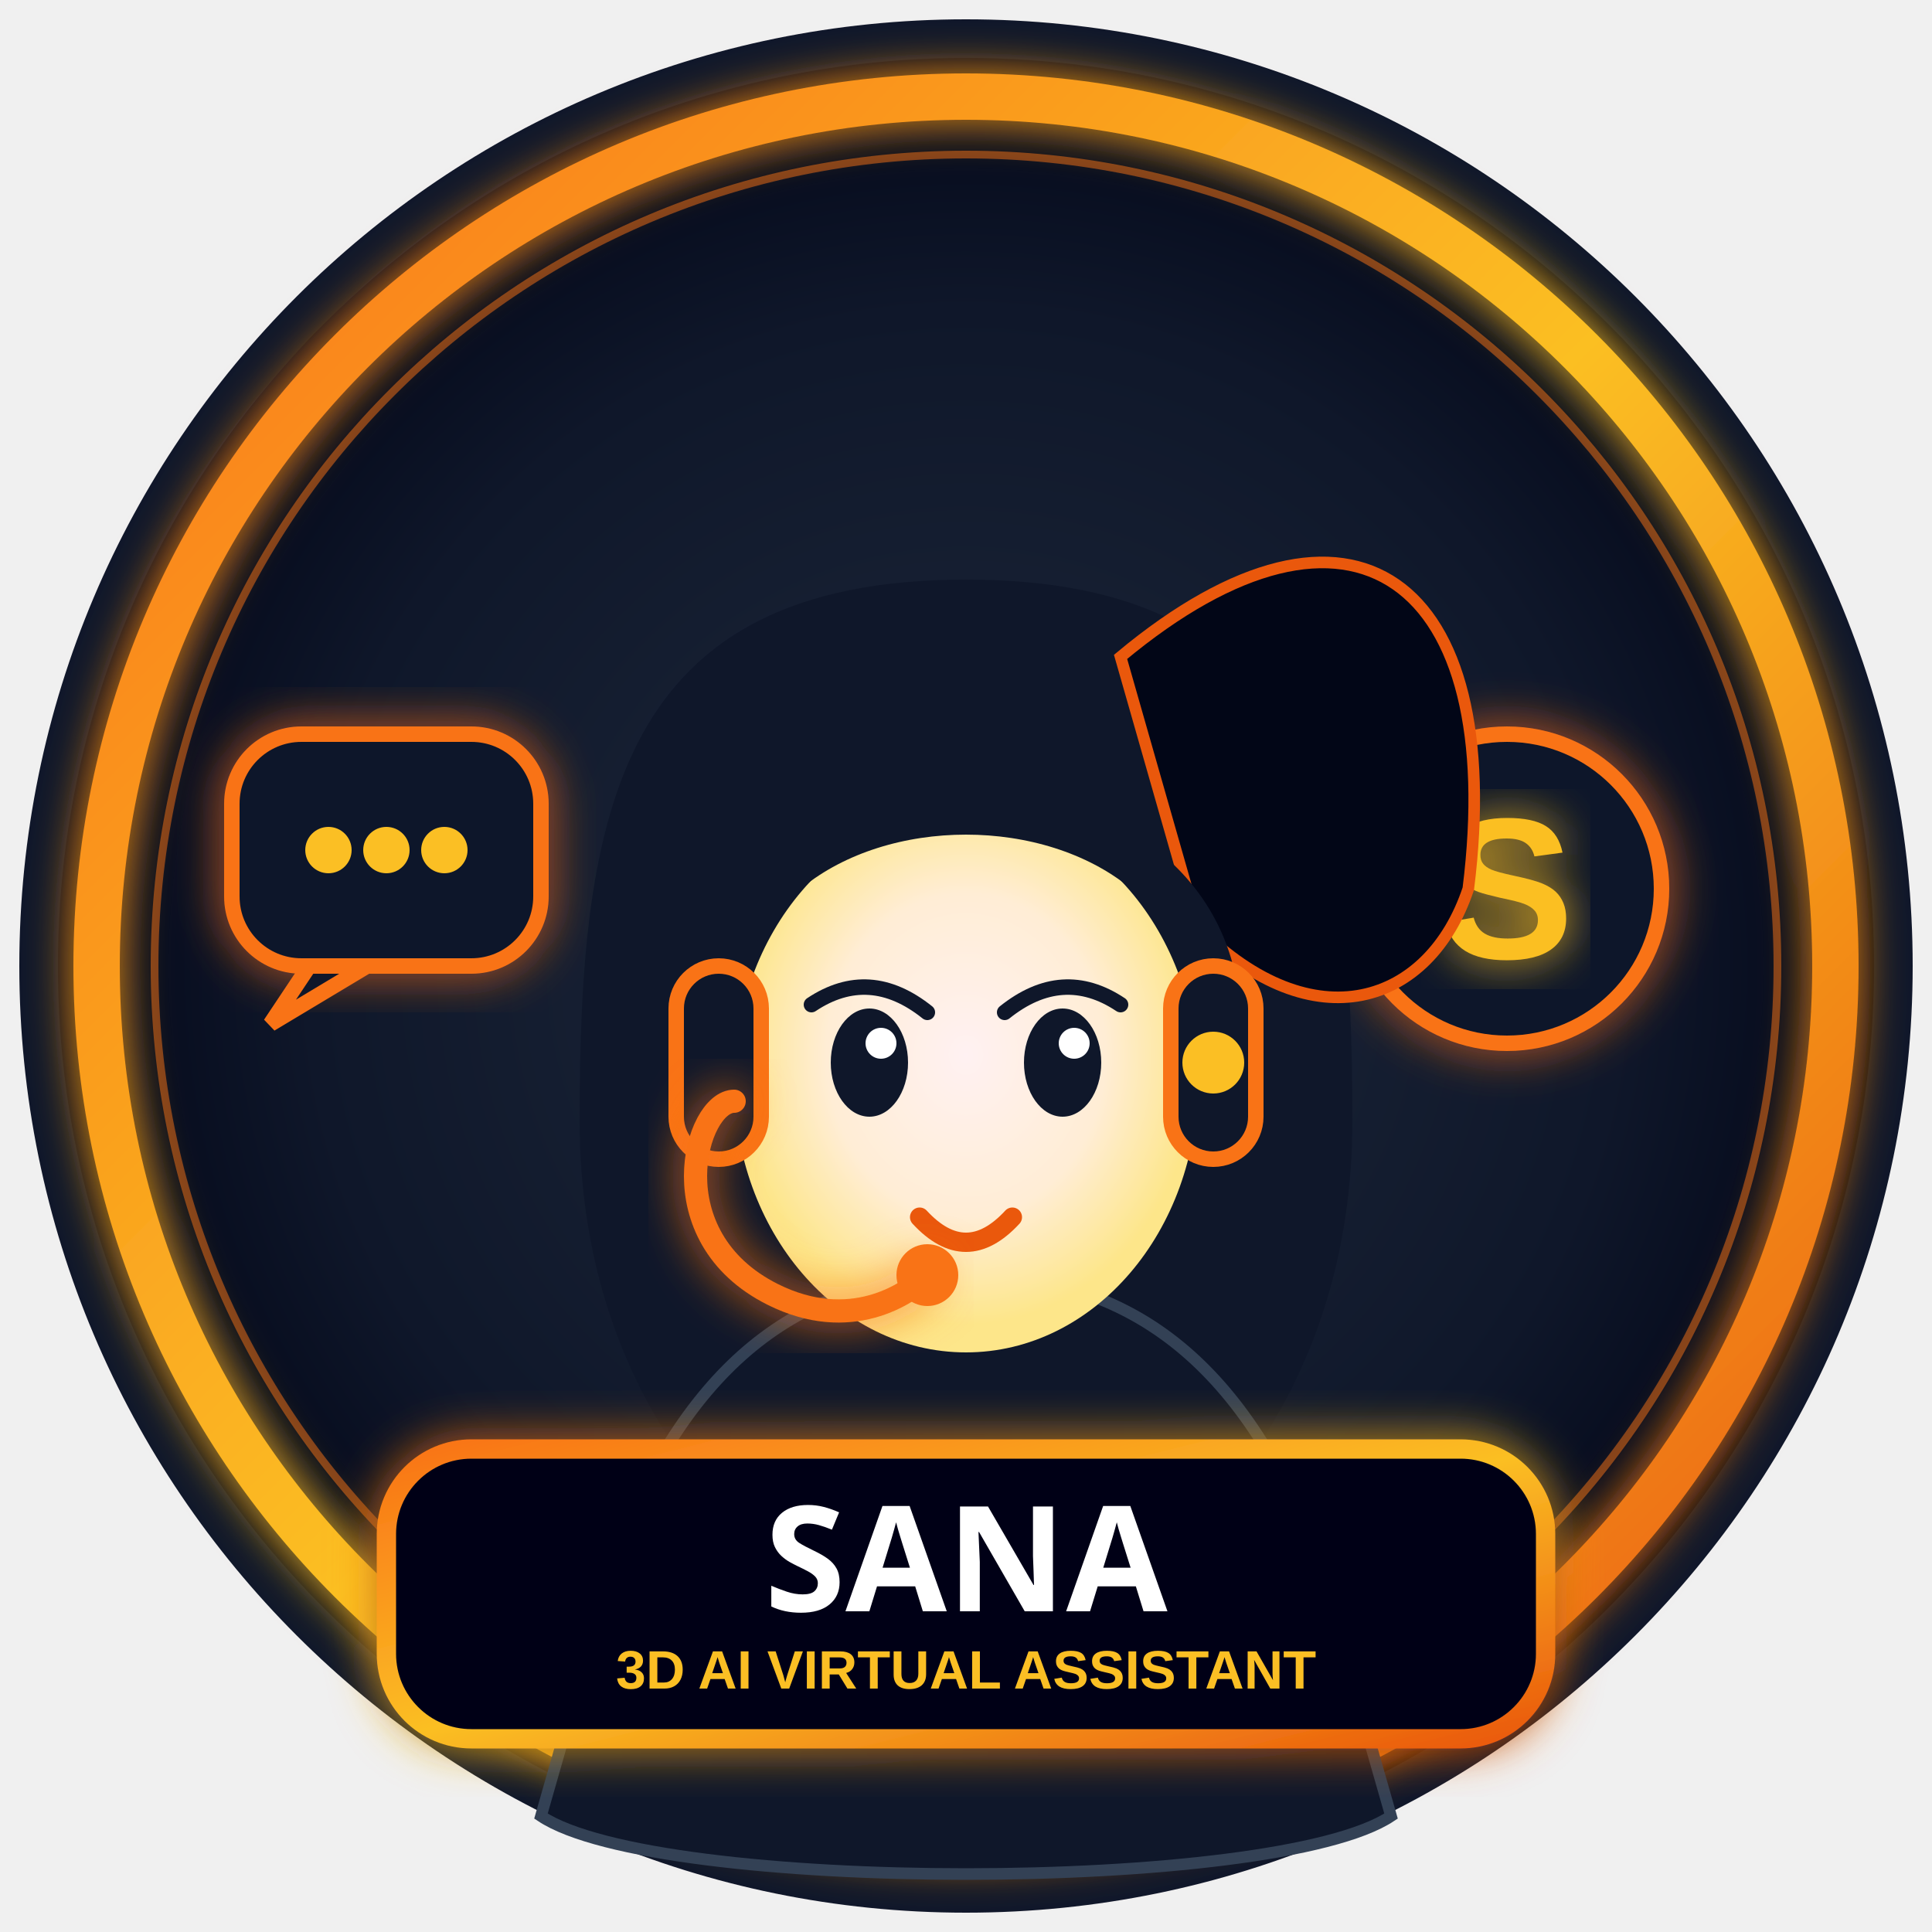
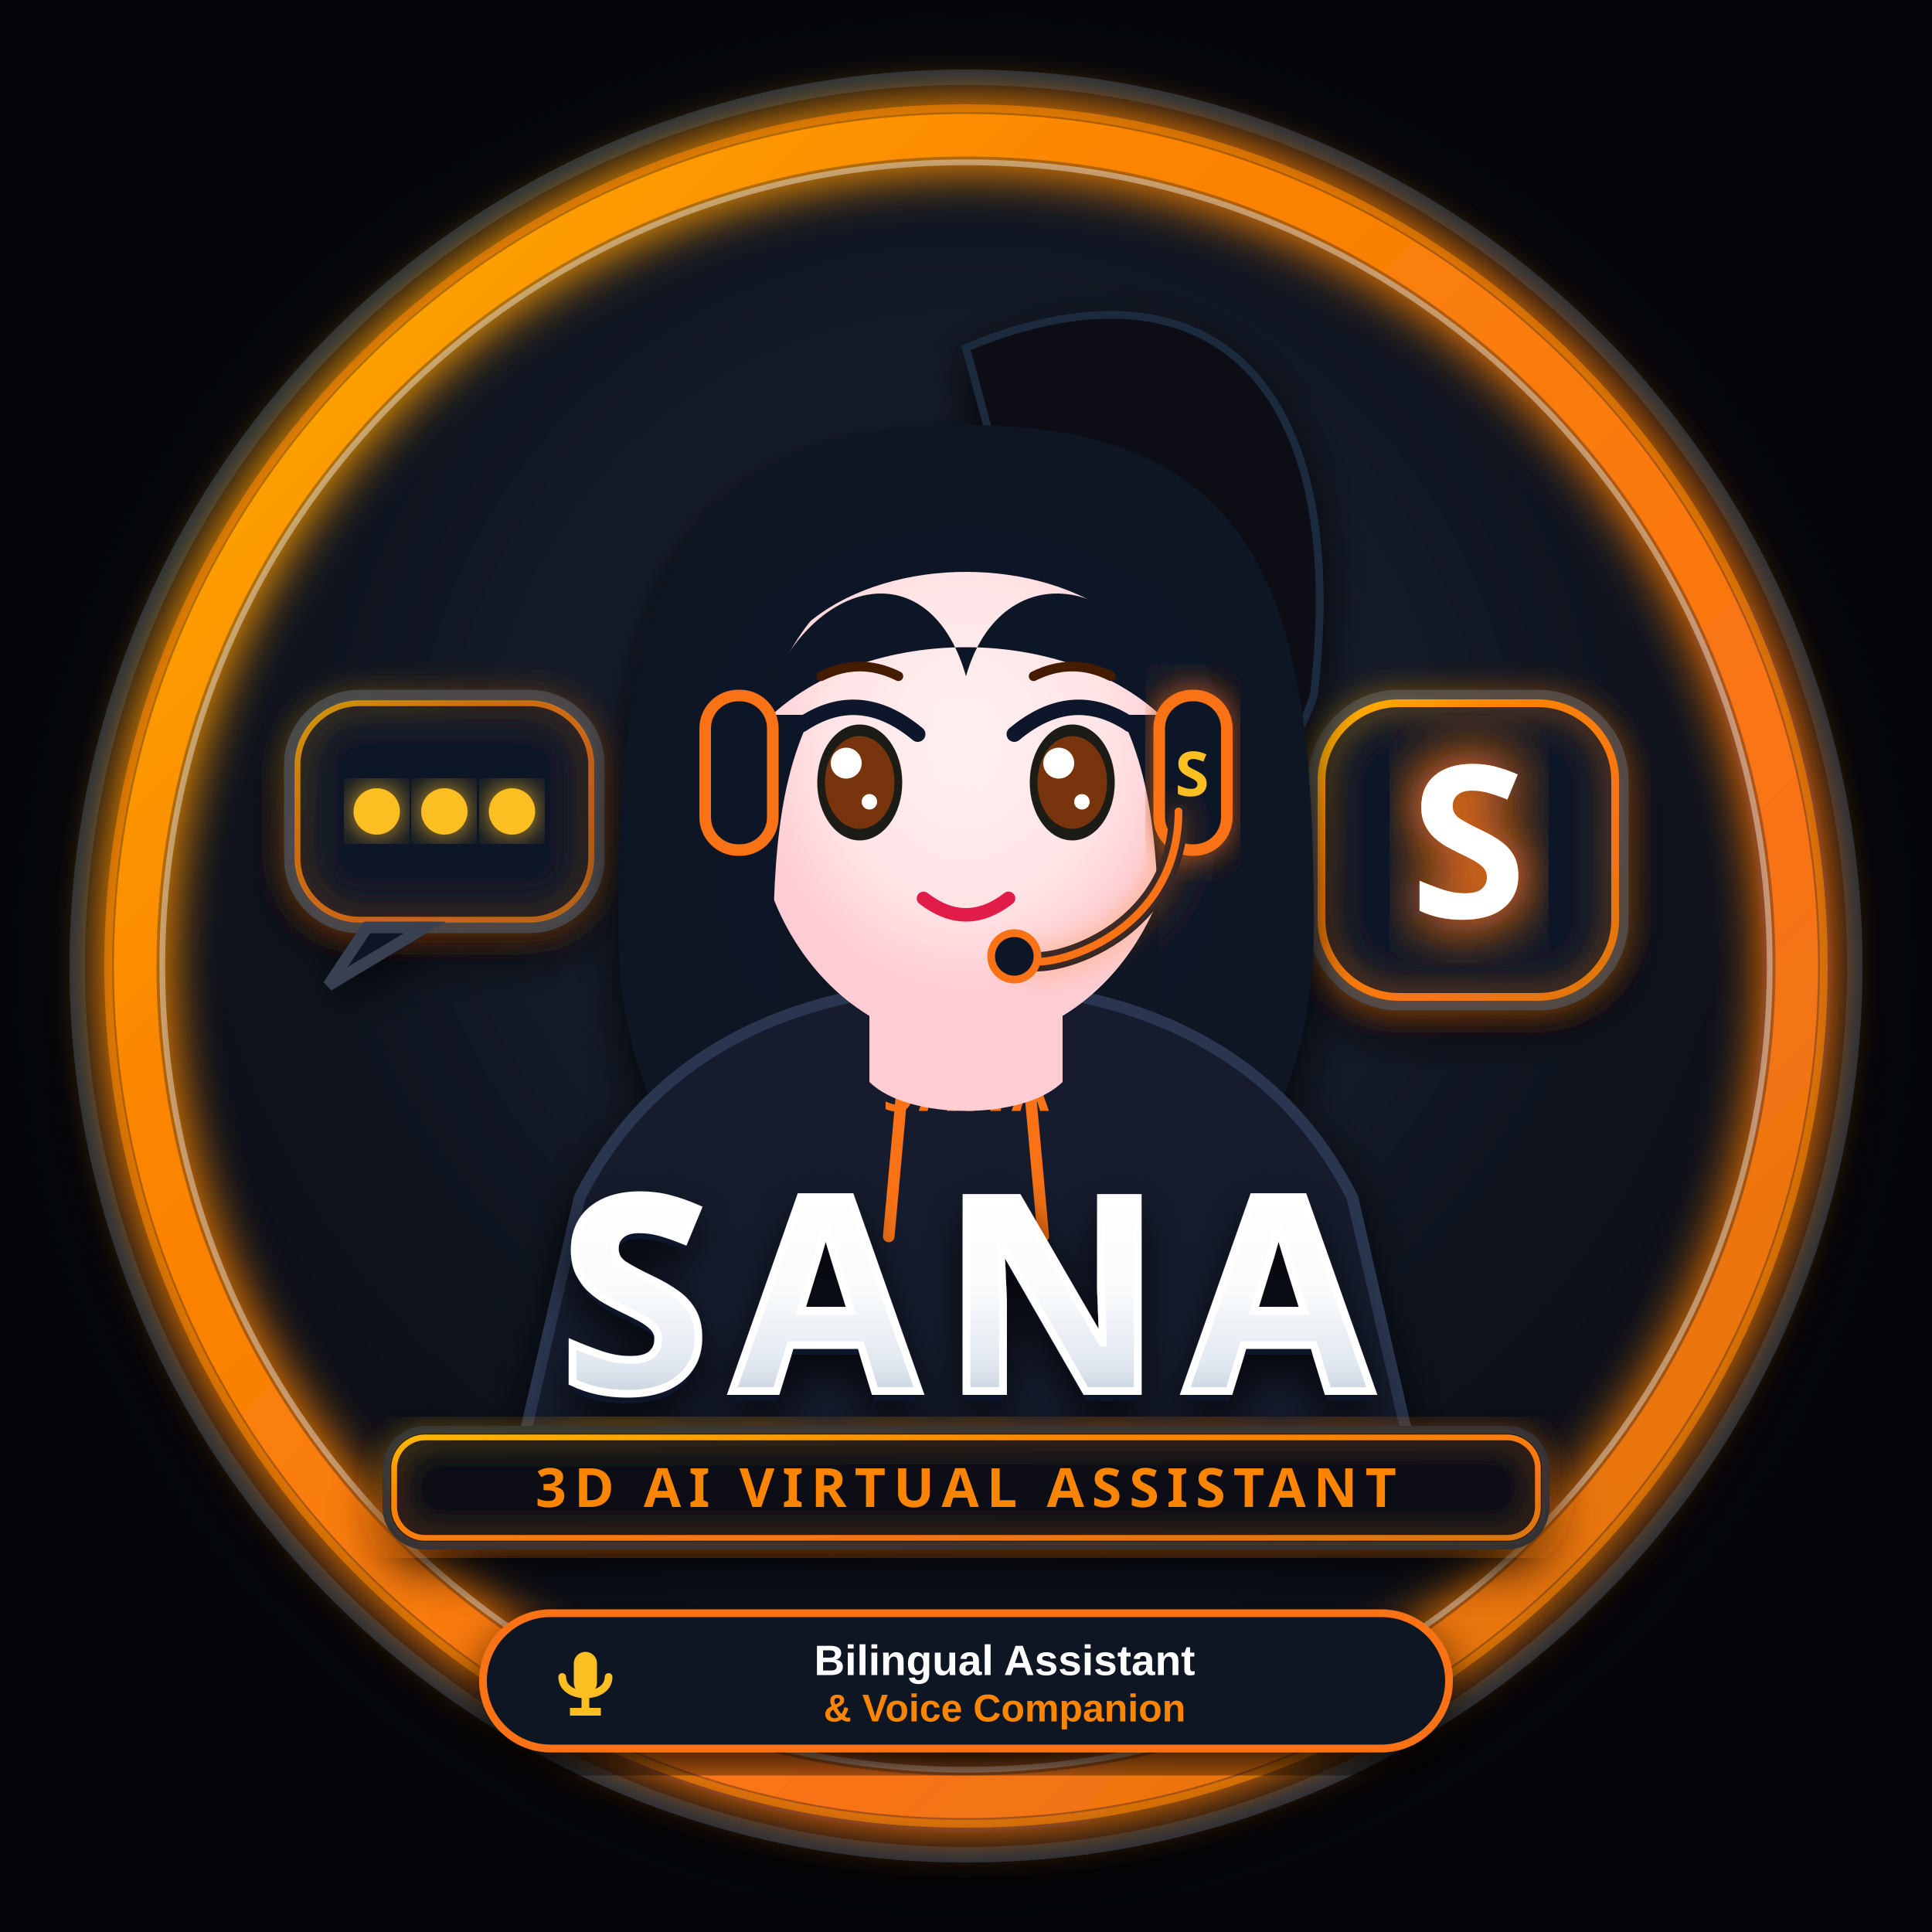
- <svg xmlns="http://www.w3.org/2000/svg" viewBox="0 0 500 500" width="100%" height="100%">
+ <svg xmlns="http://www.w3.org/2000/svg" viewBox="0 0 1000 1000" width="100%" height="100%">
  <defs>
-     <radialGradient id="badgeBg" cx="50%" cy="50%" r="50%">
-       <stop offset="0%" stop-color="#1e293b" />
-       <stop offset="70%" stop-color="#0f172a" />
-       <stop offset="100%" stop-color="#020617" />
+     <radialGradient id="outerBg" cx="50%" cy="50%" r="50%">
+       <stop offset="0%" stop-color="#111625" />
+       <stop offset="60%" stop-color="#090d16" />
+       <stop offset="100%" stop-color="#030509" />
    </radialGradient>
-     <linearGradient id="neonOrange" x1="0%" y1="0%" x2="100%" y2="100%">
-       <stop offset="0%" stop-color="#f97316" />
-       <stop offset="50%" stop-color="#fbbf24" />
-       <stop offset="100%" stop-color="#ea580c" />
+     <radialGradient id="innerBadgeBg" cx="50%" cy="40%" r="60%">
+       <stop offset="0%" stop-color="#1e2638" />
+       <stop offset="50%" stop-color="#121824" />
+       <stop offset="90%" stop-color="#0a0e17" />
+       <stop offset="100%" stop-color="#05070c" />
+     </radialGradient>
+     <linearGradient id="neonOrangeGrad" x1="0%" y1="0%" x2="100%" y2="100%">
+       <stop offset="0%" stop-color="#ffb703" />
+       <stop offset="30%" stop-color="#fb8500" />
+       <stop offset="70%" stop-color="#f97316" />
+       <stop offset="100%" stop-color="#d97706" />
    </linearGradient>
-     <radialGradient id="skinTone" cx="50%" cy="45%" r="50%">
+     <linearGradient id="goldTextGrad" x1="0%" y1="0%" x2="0%" y2="100%">
+       <stop offset="0%" stop-color="#ffffff" />
+       <stop offset="50%" stop-color="#f8fafc" />
+       <stop offset="85%" stop-color="#e2e8f0" />
+       <stop offset="100%" stop-color="#cbd5e1" />
+     </linearGradient>
+     <linearGradient id="goldBevel" x1="0%" y1="0%" x2="0%" y2="100%">
+       <stop offset="0%" stop-color="#fbbf24" />
+       <stop offset="100%" stop-color="#b45309" />
+     </linearGradient>
+     <radialGradient id="skinGrad" cx="50%" cy="40%" r="50%">
      <stop offset="0%" stop-color="#fff1f2" />
-       <stop offset="60%" stop-color="#ffedd5" />
-       <stop offset="100%" stop-color="#fde68a" />
+       <stop offset="65%" stop-color="#ffe4e6" />
+       <stop offset="100%" stop-color="#fecdd3" />
    </radialGradient>
-     <filter id="orangeGlow" x="-20%" y="-20%" width="140%" height="140%">
-       <feGaussianBlur stdDeviation="6" result="blur" />
+     <filter id="superNeonGlow" x="-30%" y="-30%" width="160%" height="160%">
+       <feGaussianBlur stdDeviation="14" result="blur1" />
+       <feGaussianBlur stdDeviation="6" result="blur2" />
+       <feMerge>
+         <feMergeNode in="blur1" />
+         <feMergeNode in="blur2" />
+         <feMergeNode in="SourceGraphic" />
+       </feMerge>
+     </filter>
+     <filter id="softGlow" x="-20%" y="-20%" width="140%" height="140%">
+       <feGaussianBlur stdDeviation="8" result="blur" />
      <feMerge>
        <feMergeNode in="blur" />
        <feMergeNode in="SourceGraphic" />
      </feMerge>
    </filter>
+     <filter id="dropShadow" x="-20%" y="-20%" width="140%" height="140%">
+       <feDropShadow dx="0" dy="10" stdDeviation="12" flood-color="#000000" flood-opacity="0.8" />
+     </filter>
  </defs>
-   <circle cx="250" cy="250" r="240" fill="url(#badgeBg)" stroke="#0f172a" stroke-width="10" />
-   <circle cx="250" cy="250" r="225" fill="none" stroke="url(#neonOrange)" stroke-width="12" filter="url(#orangeGlow)" />
-   <circle cx="250" cy="250" r="210" fill="none" stroke="#f97316" stroke-width="2" opacity="0.5" />
-   <g transform="translate(60, 190)">
-     <rect x="0" y="0" width="80" height="60" rx="18" fill="#0f172a" stroke="#f97316" stroke-width="4" filter="url(#orangeGlow)" />
-     <path d="M 20 60 L 10 75 L 35 60 Z" fill="#0f172a" stroke="#f97316" stroke-width="4" />
-     <circle cx="25" cy="30" r="6" fill="#fbbf24" />
-     <circle cx="40" cy="30" r="6" fill="#fbbf24" />
-     <circle cx="55" cy="30" r="6" fill="#fbbf24" />
+   <rect width="1000" height="1000" fill="url(#outerBg)" />
+   <circle cx="500" cy="500" r="460" fill="#090d16" stroke="#1e293b" stroke-width="8" filter="url(#dropShadow)" />
+   <circle cx="500" cy="500" r="440" fill="url(#innerBadgeBg)" />
+   <circle cx="500" cy="500" r="430" fill="none" stroke="url(#neonOrangeGrad)" stroke-width="22" filter="url(#superNeonGlow)" />
+   <circle cx="500" cy="500" r="416" fill="none" stroke="#fff" stroke-width="3" opacity="0.4" />
+   <circle cx="500" cy="500" r="444" fill="none" stroke="#fb8500" stroke-width="4" opacity="0.6" />
+   <g transform="translate(150, 360)" filter="url(#dropShadow)">
+     <rect x="0" y="0" width="160" height="120" rx="36" fill="#111827" stroke="#374151" stroke-width="6" />
+     <rect x="4" y="4" width="152" height="112" rx="32" fill="none" stroke="url(#neonOrangeGrad)" stroke-width="3" opacity="0.8" filter="url(#softGlow)" />
+     <path d="M 40 120 L 20 150 L 70 120 Z" fill="#111827" stroke="#374151" stroke-width="6" />
+     <circle cx="45" cy="60" r="12" fill="#fbbf24" filter="url(#softGlow)" />
+     <circle cx="80" cy="60" r="12" fill="#fbbf24" filter="url(#softGlow)" />
+     <circle cx="115" cy="60" r="12" fill="#fbbf24" filter="url(#softGlow)" />
  </g>
-   <g transform="translate(350, 190)">
-     <circle cx="40" cy="40" r="40" fill="#0f172a" stroke="#f97316" stroke-width="4" filter="url(#orangeGlow)" />
-     <text x="40" y="58" fill="#fbbf24" font-size="52" font-weight="900" text-anchor="middle" font-family="Arial, sans-serif" filter="url(#orangeGlow)">S</text>
+   <g transform="translate(680, 360)" filter="url(#dropShadow)">
+     <rect x="0" y="0" width="160" height="160" rx="44" fill="#111827" stroke="#374151" stroke-width="6" />
+     <rect x="4" y="4" width="152" height="152" rx="40" fill="none" stroke="url(#neonOrangeGrad)" stroke-width="4" filter="url(#softGlow)" />
+     <text x="80" y="115" fill="#f97316" font-size="110" font-weight="900" text-anchor="middle" font-family="'Arial Black', sans-serif" filter="url(#superNeonGlow)">S</text>
+     <text x="80" y="115" fill="#fff" font-size="110" font-weight="900" text-anchor="middle" font-family="'Arial Black', sans-serif">S</text>
  </g>
-   <g transform="translate(110, 50)">
-     <path d="M 140 100 C 50 100 40 160 40 240 C 40 300 70 340 100 360 L 100 400 L 180 400 L 180 360 C 210 340 240 300 240 240 C 240 160 230 100 140 100 Z" fill="#0f172a" />
-     <path d="M 180 120 C 240 70 280 100 270 180 C 260 210 230 220 200 190 Z" fill="#020617" stroke="#ea580c" stroke-width="3" />
-     <path d="M 50 350 C 70 300 100 280 140 280 C 180 280 210 300 230 350 L 250 420 C 220 440 60 440 30 420 Z" fill="#0f172a" stroke="#334155" stroke-width="3" />
-     <ellipse cx="140" cy="230" rx="60" ry="70" fill="url(#skinTone)" />
-     <ellipse cx="115" cy="225" rx="10" ry="14" fill="#0f172a" />
-     <circle cx="118" cy="220" r="4" fill="#ffffff" />
-     <ellipse cx="165" cy="225" rx="10" ry="14" fill="#0f172a" />
-     <circle cx="168" cy="220" r="4" fill="#ffffff" />
-     <path d="M 100 210 Q 115 200 130 212" stroke="#0f172a" stroke-width="4" fill="none" stroke-linecap="round" />
-     <path d="M 150 212 Q 165 200 180 210" stroke="#0f172a" stroke-width="4" fill="none" stroke-linecap="round" />
-     <path d="M 128 265 Q 140 278 152 265" stroke="#ea580c" stroke-width="5" fill="none" stroke-linecap="round" />
-     <path d="M 75 220 C 70 140 210 140 205 220" stroke="#0f172a" stroke-width="12" fill="none" />
-     <rect x="65" y="200" width="22" height="50" rx="11" fill="#0f172a" stroke="#f97316" stroke-width="4" />
-     <rect x="193" y="200" width="22" height="50" rx="11" fill="#0f172a" stroke="#f97316" stroke-width="4" />
-     <circle cx="204" cy="225" r="8" fill="#fbbf24" />
-     <path d="M 80 235 C 70 235 60 270 90 285 C 110 295 125 285 130 280" stroke="#f97316" stroke-width="6" fill="none" stroke-linecap="round" filter="url(#orangeGlow)" />
-     <circle cx="130" cy="280" r="8" fill="#f97316" />
+   <g transform="translate(220, 100)" filter="url(#dropShadow)">
+     <path d="M 280 80 C 400 30 480 90 460 260 C 440 320 380 340 340 300 Z" fill="#0b0f19" stroke="#1f293d" stroke-width="4" />
+     <path d="M 280 120 C 120 120 100 220 100 380 C 100 480 150 540 220 570 L 340 570 C 410 540 460 480 460 380 C 460 220 440 120 280 120 Z" fill="#0d1322" />
+     <path d="M 80 520 C 120 440 200 410 280 410 C 360 410 440 440 480 520 L 510 650 C 420 680 140 680 50 650 Z" fill="#131b2e" stroke="#2a364f" stroke-width="6" />
+     <path d="M 250 430 L 240 540" stroke="#f97316" stroke-width="6" stroke-linecap="round" />
+     <path d="M 310 430 L 320 540" stroke="#f97316" stroke-width="6" stroke-linecap="round" />
+     <text x="280" y="475" fill="#f97316" font-size="28" font-weight="900" text-anchor="middle" font-family="'Arial Black', sans-serif" letter-spacing="3">SANA</text>
+     <path d="M 230 400 L 230 460 C 250 480 310 480 330 460 L 330 400 Z" fill="#fecdd3" />
+     <ellipse cx="280" cy="310" rx="110" ry="130" fill="url(#skinGrad)" />
+     <path d="M 170 280 C 190 200 260 180 280 250 C 300 180 380 200 390 280 C 340 220 220 220 170 280 Z" fill="#111827" />
+     <path d="M 170 270 C 140 330 150 400 180 420 C 180 360 180 310 200 270 Z" fill="#111827" />
+     <path d="M 390 270 C 420 330 410 400 380 420 C 380 360 380 310 360 270 Z" fill="#111827" />
+     <ellipse cx="225" cy="305" rx="22" ry="30" fill="#1e1b18" />
+     <ellipse cx="225" cy="305" rx="18" ry="24" fill="#78350f" />
+     <circle cx="218" cy="295" r="8" fill="#ffffff" />
+     <circle cx="230" cy="315" r="4" fill="#ffffff" />
+     <ellipse cx="335" cy="305" rx="22" ry="30" fill="#1e1b18" />
+     <ellipse cx="335" cy="305" rx="18" ry="24" fill="#78350f" />
+     <circle cx="328" cy="295" r="8" fill="#ffffff" />
+     <circle cx="340" cy="315" r="4" fill="#ffffff" />
+     <path d="M 195 275 Q 225 255 255 280" stroke="#0f172a" stroke-width="8" fill="none" stroke-linecap="round" />
+     <path d="M 305 280 Q 335 255 365 275" stroke="#0f172a" stroke-width="8" fill="none" stroke-linecap="round" />
+     <path d="M 205 250 Q 225 240 245 250" stroke="#451a03" stroke-width="5" fill="none" stroke-linecap="round" />
+     <path d="M 315 250 Q 335 240 355 250" stroke="#451a03" stroke-width="5" fill="none" stroke-linecap="round" />
+     <path d="M 258 365 Q 280 382 302 365" stroke="#e11d48" stroke-width="7" fill="none" stroke-linecap="round" />
+     <path d="M 160 290 C 150 150 410 150 400 290" stroke="#111827" stroke-width="22" fill="none" stroke-linecap="round" />
+     <rect x="145" y="260" width="35" height="80" rx="17" fill="#111827" stroke="#f97316" stroke-width="6" />
+     <rect x="380" y="260" width="35" height="80" rx="17" fill="#111827" stroke="#f97316" stroke-width="6" filter="url(#softGlow)" />
+     <text x="397" y="312" fill="#fbbf24" font-size="32" font-weight="900" text-anchor="middle" font-family="'Arial Black', sans-serif">S</text>
+     <path d="M 390 320 C 390 390 310 405 310 395" stroke="#111827" stroke-width="10" fill="none" stroke-linecap="round" />
+     <path d="M 390 320 C 390 390 310 405 310 395" stroke="#f97316" stroke-width="4" fill="none" stroke-linecap="round" filter="url(#softGlow)" />
+     <circle cx="305" cy="395" r="12" fill="#111827" stroke="#f97316" stroke-width="4" />
  </g>
-   <g transform="translate(100, 375)">
-     <rect x="0" y="0" width="300" height="75" rx="22" fill="#020617" stroke="url(#neonOrange)" stroke-width="5" filter="url(#orangeGlow)" />
-     <text x="150" y="42" fill="#ffffff" font-size="38" font-weight="900" text-anchor="middle" font-family="'Trebuchet MS', sans-serif" letterSpacing="4">SANA</text>
-     <text x="150" y="62" fill="#fbbf24" font-size="14" font-weight="800" text-anchor="middle" font-family="'Arial', sans-serif" letterSpacing="2">3D AI VIRTUAL ASSISTANT</text>
+   <g transform="translate(180, 610)" filter="url(#dropShadow)">
+     <text x="320" y="115" fill="#0f172a" font-size="140" font-weight="900" text-anchor="middle" font-family="'Impact', 'Trebuchet MS', sans-serif" letter-spacing="12">SANA</text>
+     <text x="320" y="110" fill="url(#goldTextGrad)" font-size="140" font-weight="900" text-anchor="middle" font-family="'Impact', 'Trebuchet MS', sans-serif" letter-spacing="12" stroke="#ffffff" stroke-width="4">SANA</text>
+     <rect x="20" y="130" width="600" height="60" rx="20" fill="#090d16" stroke="#1e293b" stroke-width="4" />
+     <rect x="24" y="134" width="592" height="52" rx="16" fill="none" stroke="url(#neonOrangeGrad)" stroke-width="3" filter="url(#softGlow)" />
+     <text x="320" y="170" fill="#fb8500" font-size="28" font-weight="900" text-anchor="middle" font-family="'Arial Black', sans-serif" letter-spacing="4">3D AI VIRTUAL ASSISTANT</text>
+   </g>
+   <g transform="translate(250, 835)" filter="url(#dropShadow)">
+     <rect x="0" y="0" width="500" height="70" rx="35" fill="#0d1322" stroke="#f97316" stroke-width="4" />
+     <g transform="translate(35, 15)">
+       <rect x="12" y="5" width="12" height="22" rx="6" fill="#fbbf24" />
+       <path d="M 6 18 C 6 30 30 30 30 18" stroke="#fbbf24" stroke-width="4" fill="none" stroke-linecap="round" />
+       <line x1="18" y1="28" x2="18" y2="36" stroke="#fbbf24" stroke-width="4" />
+       <line x1="10" y1="36" x2="26" y2="36" stroke="#fbbf24" stroke-width="4" />
+     </g>
+     <text x="270" y="32" fill="#ffffff" font-size="22" font-weight="800" text-anchor="middle" font-family="'Arial', sans-serif">Bilingual Assistant</text>
+     <text x="270" y="56" fill="#fb8500" font-size="20" font-weight="700" text-anchor="middle" font-family="'Arial', sans-serif">&amp; Voice Companion</text>
  </g>
</svg>
